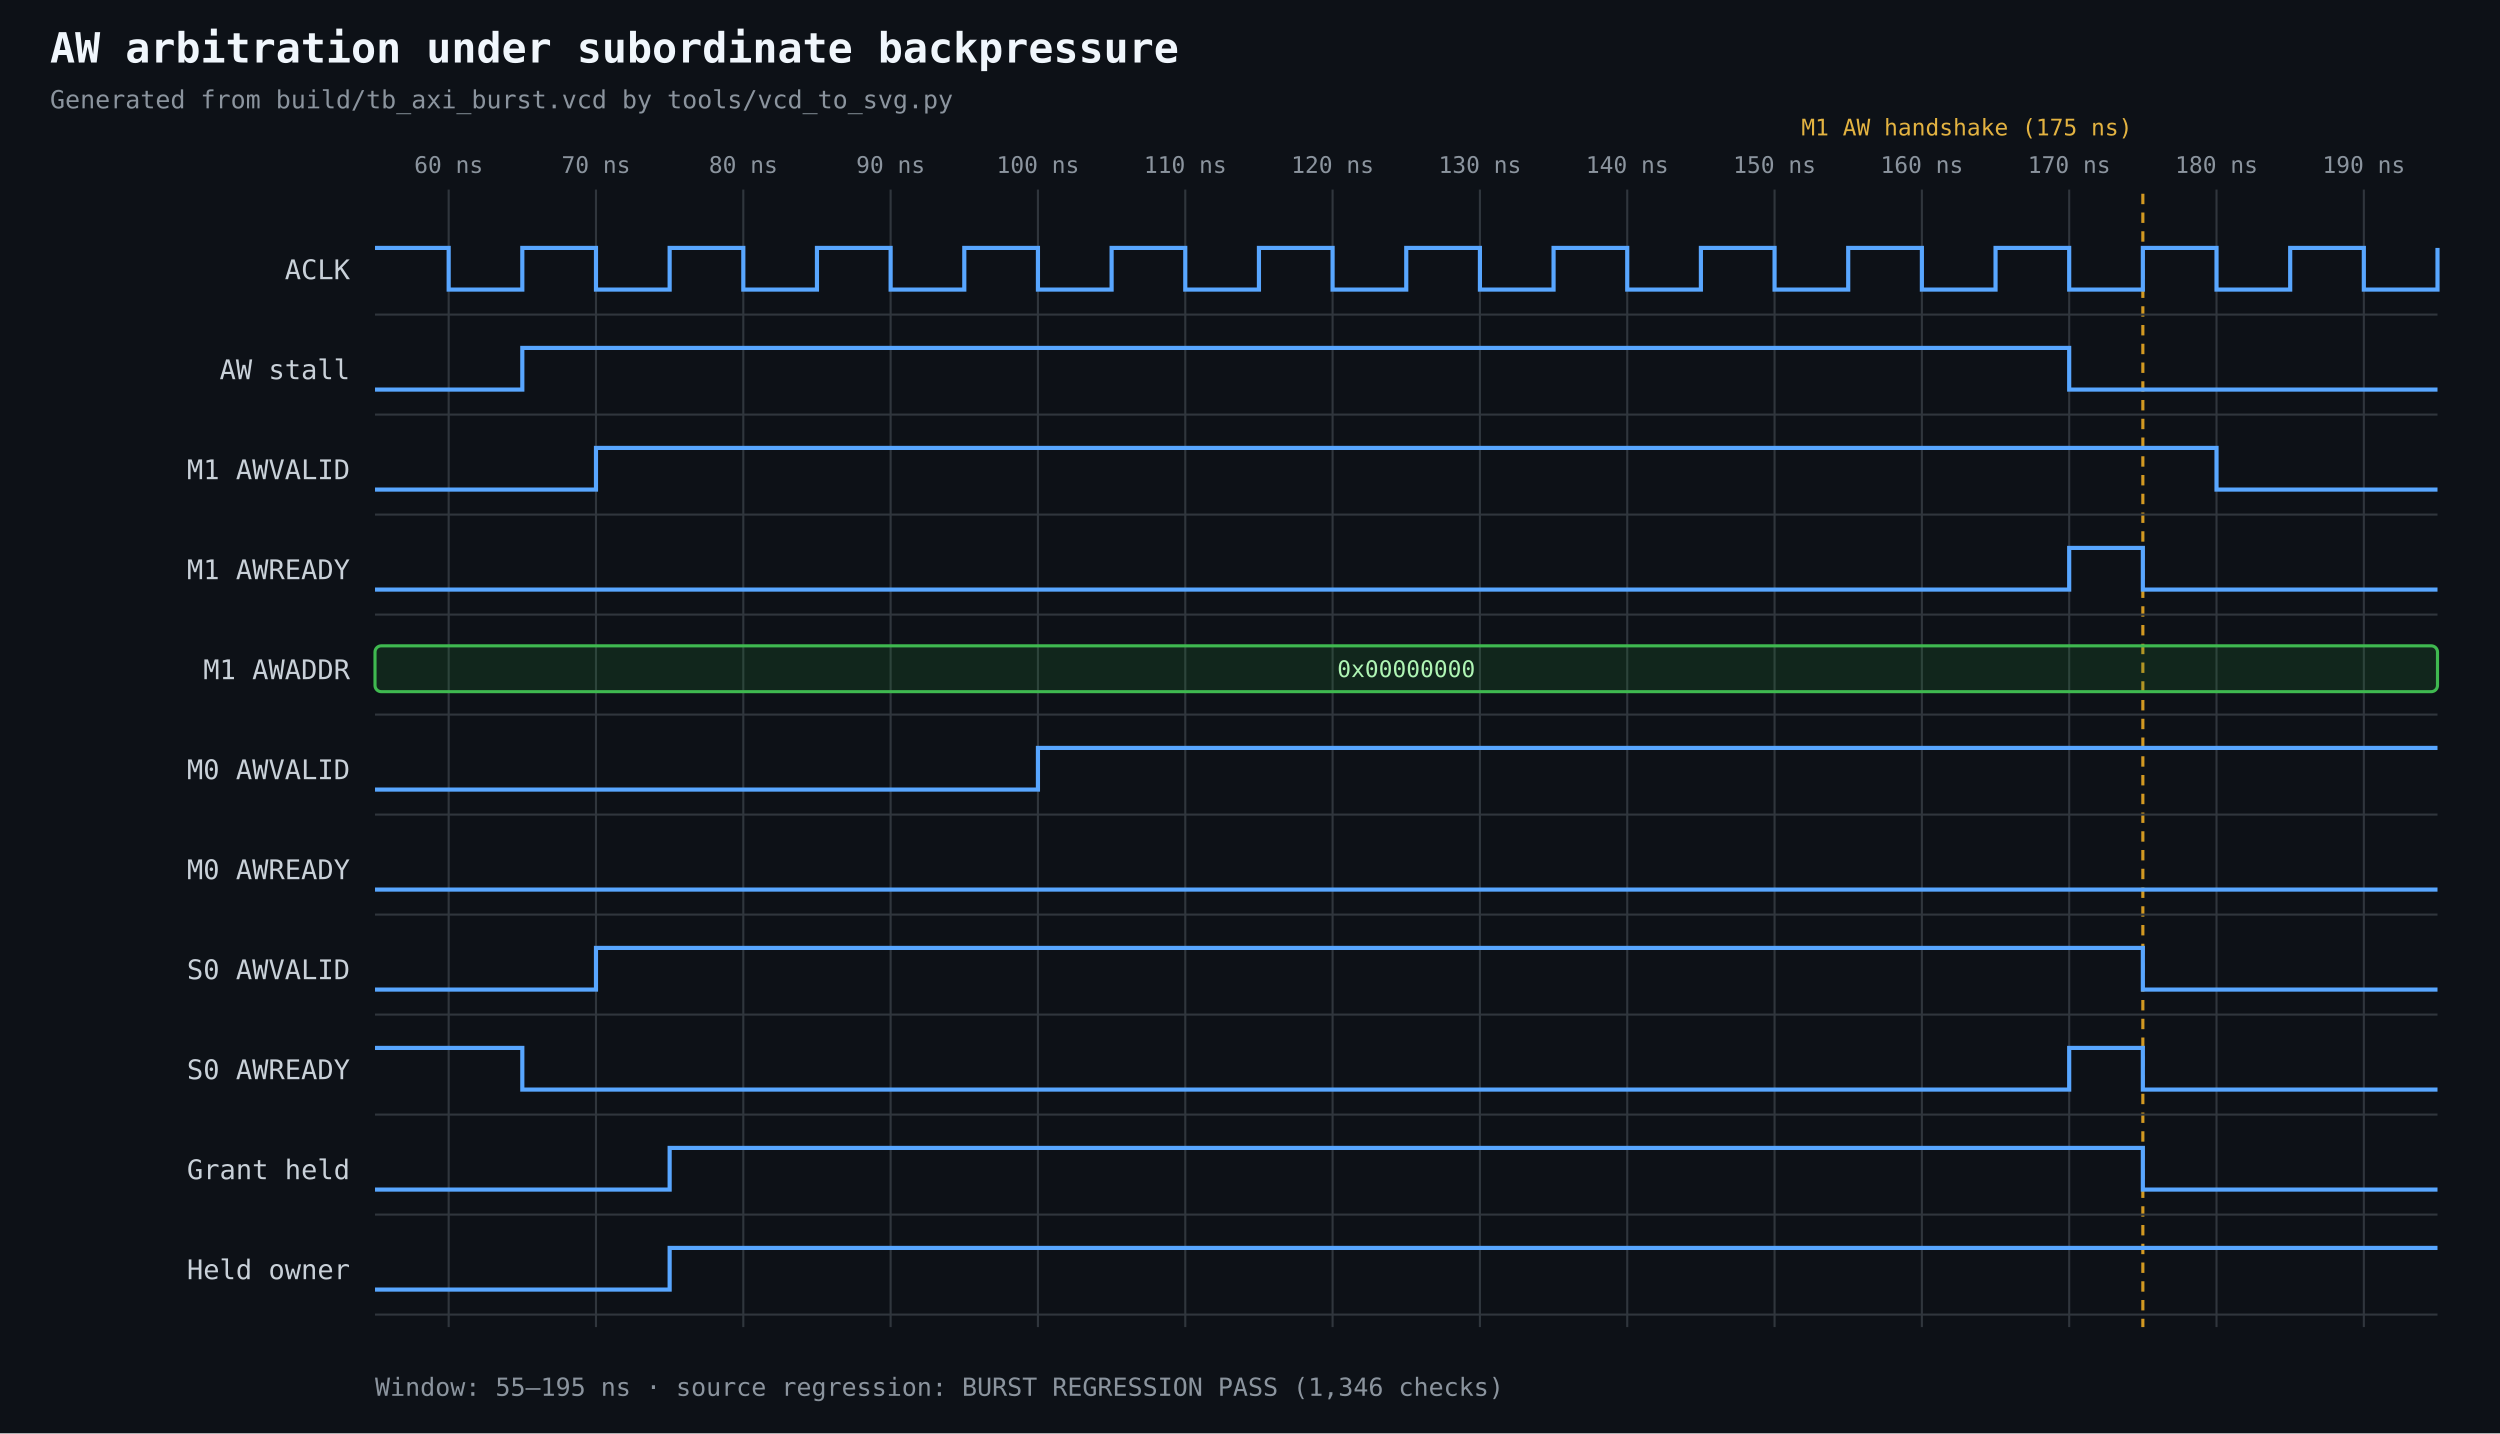
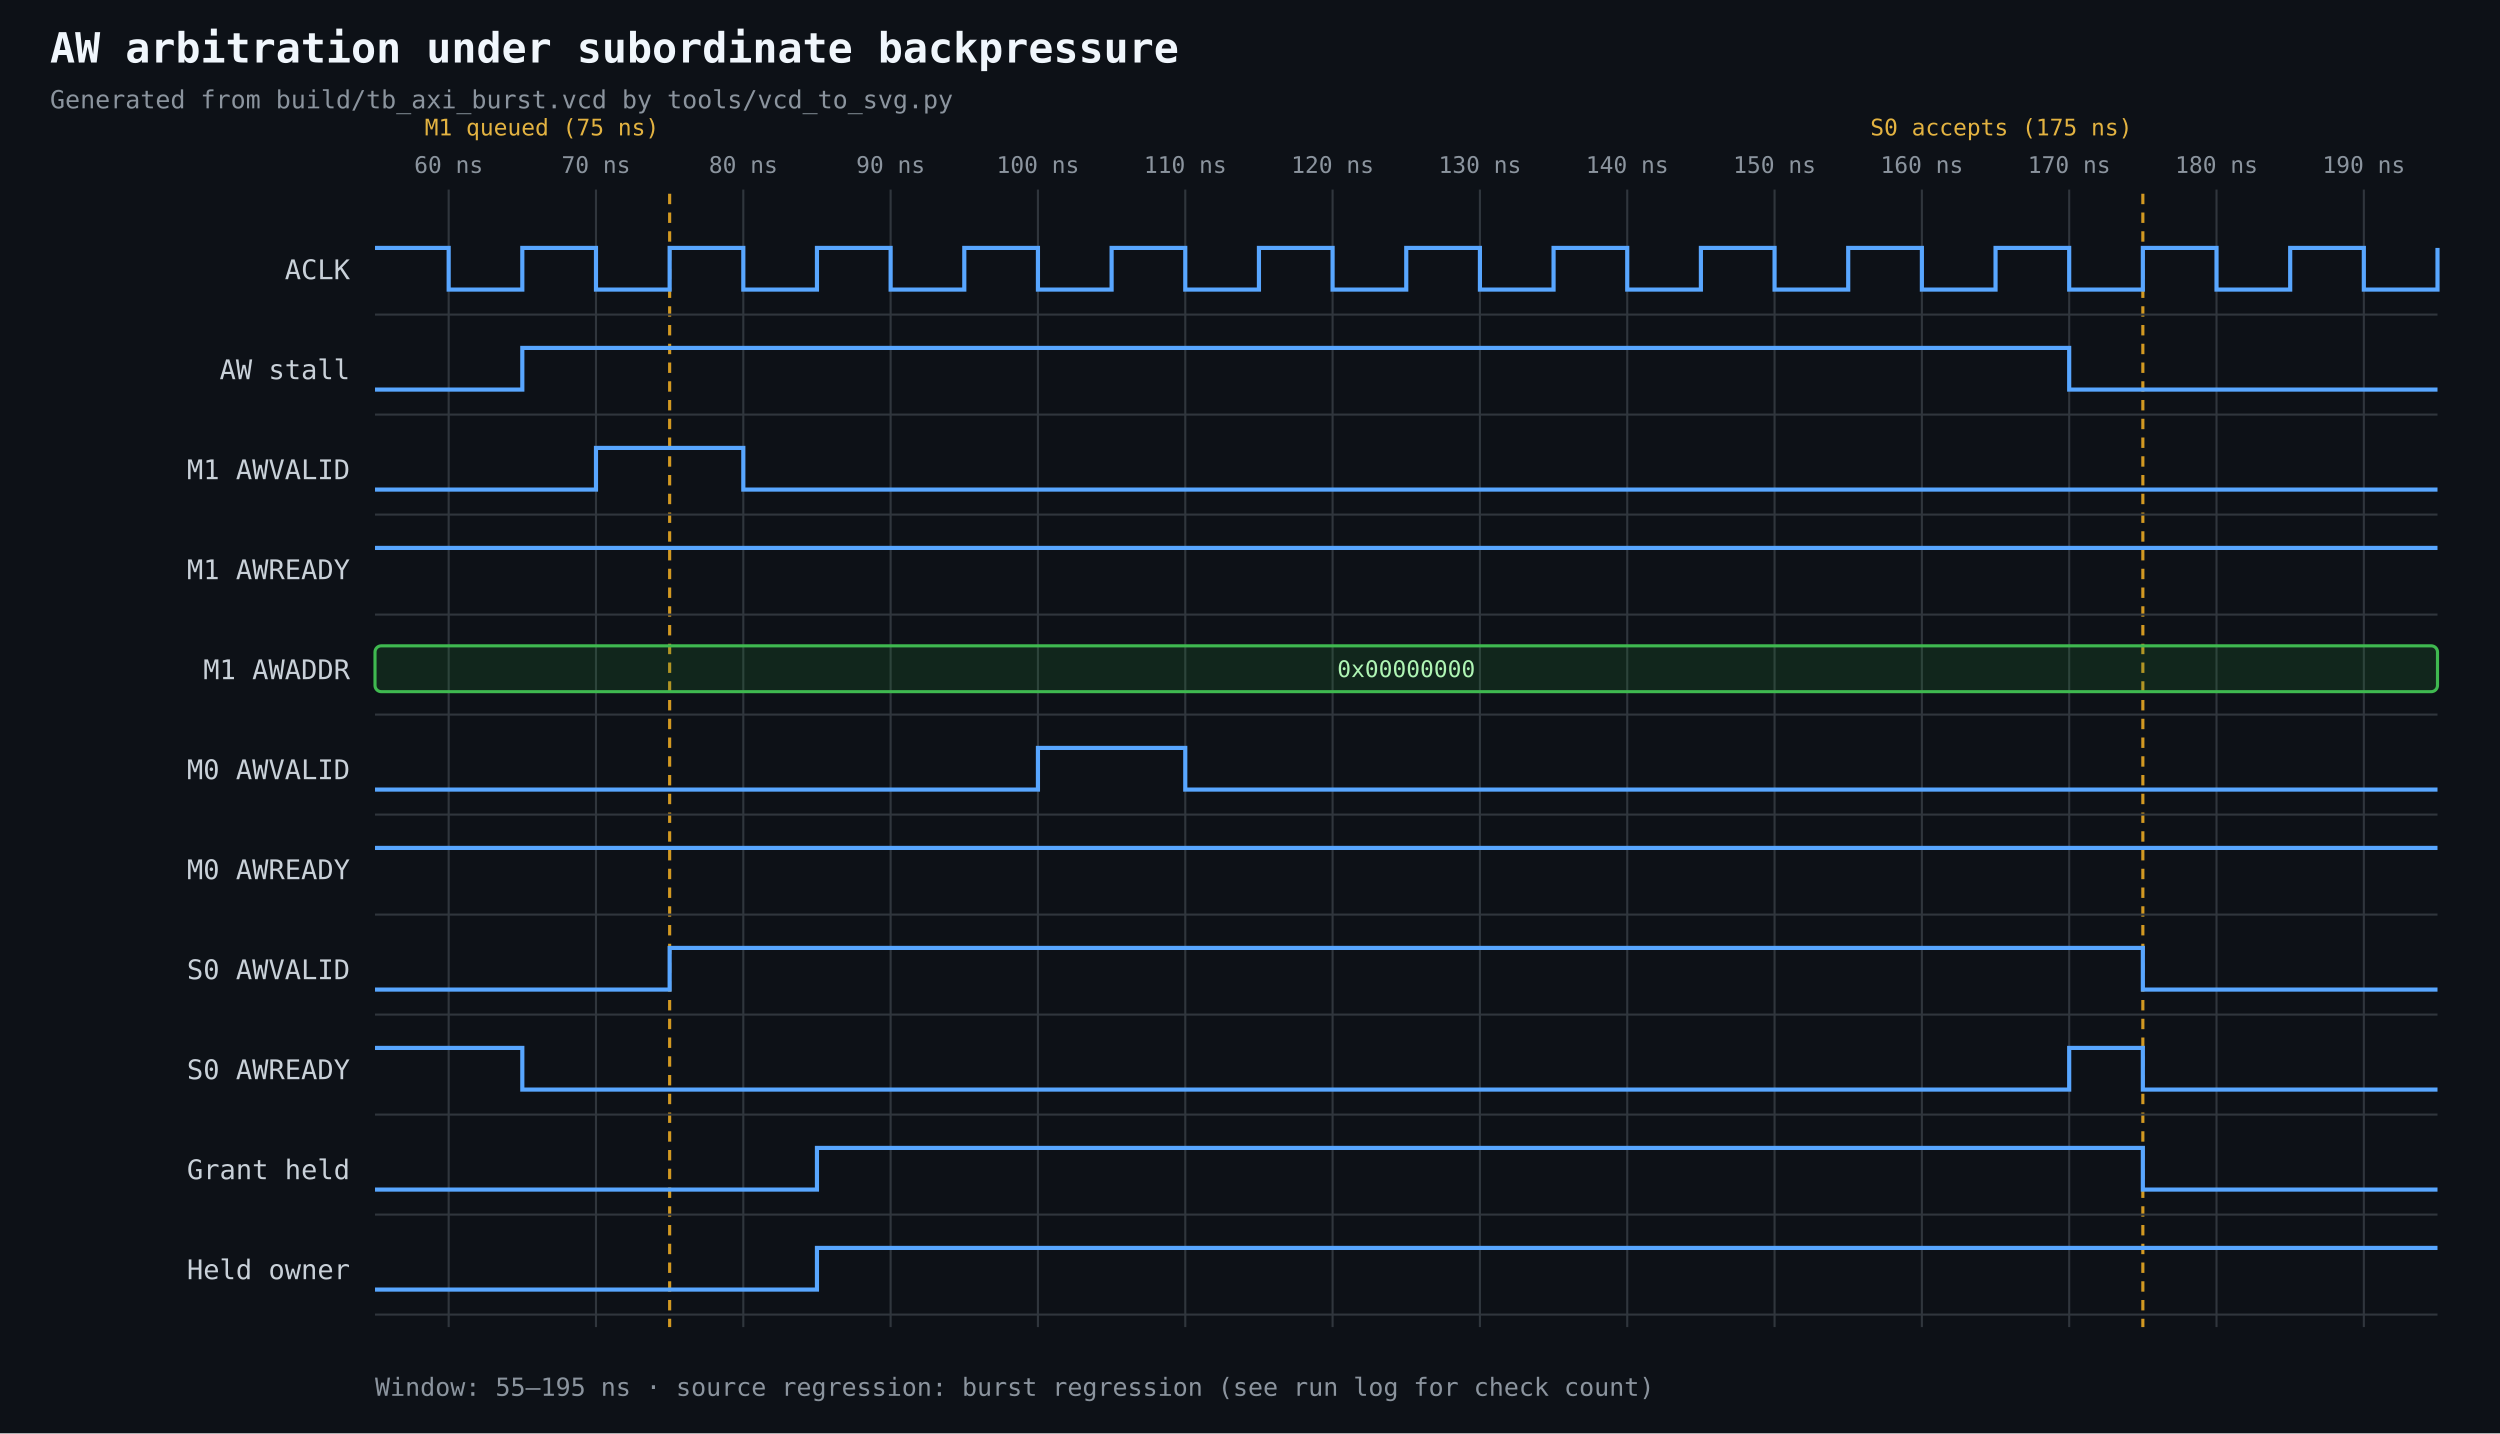
<svg xmlns="http://www.w3.org/2000/svg" width="1200" height="688" viewBox="0 0 1200 688" role="img" aria-labelledby="title desc">
  <rect width="100%" height="100%" fill="#0d1117" />
  <style>text{font-family:ui-monospace,SFMono-Regular,Menlo,monospace}.title{fill:#f0f6fc;font-size:20px;font-weight:700}.sub{fill:#8b949e;font-size:12px}.label{fill:#c9d1d9;font-size:13px}.tick{fill:#8b949e;font-size:11px}.digital{fill:none;stroke:#58a6ff;stroke-width:2}.bus{fill:#238636;fill-opacity:.18;stroke:#3fb950;stroke-width:1.5}.busText{fill:#aff5b4;font-size:11px}.grid{stroke:#30363d;stroke-width:1}.event{stroke:#d29922;stroke-width:1.5;stroke-dasharray:5 4}.eventText{fill:#e3b341;font-size:11px}</style>
  <text class="title" x="24" y="30">AW arbitration under subordinate backpressure</text>
  <text class="sub" x="24" y="52">Generated from build/tb_axi_burst.vcd by tools/vcd_to_svg.py</text>
  <line class="grid" x1="215.36" y1="91" x2="215.36" y2="637" />
  <text class="tick" x="215.36" y="83" text-anchor="middle">60 ns</text>
  <line class="grid" x1="286.07" y1="91" x2="286.07" y2="637" />
  <text class="tick" x="286.07" y="83" text-anchor="middle">70 ns</text>
  <line class="grid" x1="356.79" y1="91" x2="356.79" y2="637" />
  <text class="tick" x="356.79" y="83" text-anchor="middle">80 ns</text>
  <line class="grid" x1="427.50" y1="91" x2="427.50" y2="637" />
  <text class="tick" x="427.50" y="83" text-anchor="middle">90 ns</text>
  <line class="grid" x1="498.21" y1="91" x2="498.21" y2="637" />
  <text class="tick" x="498.21" y="83" text-anchor="middle">100 ns</text>
  <line class="grid" x1="568.93" y1="91" x2="568.93" y2="637" />
  <text class="tick" x="568.93" y="83" text-anchor="middle">110 ns</text>
  <line class="grid" x1="639.64" y1="91" x2="639.64" y2="637" />
  <text class="tick" x="639.64" y="83" text-anchor="middle">120 ns</text>
  <line class="grid" x1="710.36" y1="91" x2="710.36" y2="637" />
  <text class="tick" x="710.36" y="83" text-anchor="middle">130 ns</text>
  <line class="grid" x1="781.07" y1="91" x2="781.07" y2="637" />
  <text class="tick" x="781.07" y="83" text-anchor="middle">140 ns</text>
  <line class="grid" x1="851.79" y1="91" x2="851.79" y2="637" />
  <text class="tick" x="851.79" y="83" text-anchor="middle">150 ns</text>
  <line class="grid" x1="922.50" y1="91" x2="922.50" y2="637" />
  <text class="tick" x="922.50" y="83" text-anchor="middle">160 ns</text>
  <line class="grid" x1="993.21" y1="91" x2="993.21" y2="637" />
  <text class="tick" x="993.21" y="83" text-anchor="middle">170 ns</text>
  <line class="grid" x1="1063.93" y1="91" x2="1063.93" y2="637" />
  <text class="tick" x="1063.93" y="83" text-anchor="middle">180 ns</text>
  <line class="grid" x1="1134.64" y1="91" x2="1134.64" y2="637" />
  <text class="tick" x="1134.64" y="83" text-anchor="middle">190 ns</text>
+   <line class="event" x1="321.43" y1="93" x2="321.43" y2="637" />
+   <text class="eventText" x="316.43" y="65" text-anchor="end">M1 queued (75 ns)</text>
  <line class="event" x1="1028.57" y1="93" x2="1028.57" y2="637" />
-   <text class="eventText" x="1023.57" y="65" text-anchor="end">M1 AW handshake (175 ns)</text>
+   <text class="eventText" x="1023.57" y="65" text-anchor="end">S0 accepts (175 ns)</text>
  <text class="label" x="168" y="134.00" text-anchor="end">ACLK</text>
  <line class="grid" x1="180" y1="151" x2="1170" y2="151" />
  <polyline class="digital" points="180.00,119.00 215.36,119.00 215.36,139.00 250.71,139.00 250.71,119.00 286.07,119.00 286.07,139.00 321.43,139.00 321.43,119.00 356.79,119.00 356.79,139.00 392.14,139.00 392.14,119.00 427.50,119.00 427.50,139.00 462.86,139.00 462.86,119.00 498.21,119.00 498.21,139.00 533.57,139.00 533.57,119.00 568.93,119.00 568.93,139.00 604.29,139.00 604.29,119.00 639.64,119.00 639.64,139.00 675.00,139.00 675.00,119.00 710.36,119.00 710.36,139.00 745.71,139.00 745.71,119.00 781.07,119.00 781.07,139.00 816.43,139.00 816.43,119.00 851.79,119.00 851.79,139.00 887.14,139.00 887.14,119.00 922.50,119.00 922.50,139.00 957.86,139.00 957.86,119.00 993.21,119.00 993.21,139.00 1028.57,139.00 1028.57,119.00 1063.93,119.00 1063.93,139.00 1099.29,139.00 1099.29,119.00 1134.64,119.00 1134.64,139.00 1170.00,139.00 1170.00,119.00 1170.00,119.00" />
  <text class="label" x="168" y="182.00" text-anchor="end">AW stall</text>
  <line class="grid" x1="180" y1="199" x2="1170" y2="199" />
  <polyline class="digital" points="180.00,187.00 250.71,187.00 250.71,167.00 993.21,167.00 993.21,187.00 1170.00,187.00" />
  <text class="label" x="168" y="230.00" text-anchor="end">M1 AWVALID</text>
  <line class="grid" x1="180" y1="247" x2="1170" y2="247" />
-   <polyline class="digital" points="180.00,235.00 286.07,235.00 286.07,215.00 1063.93,215.00 1063.93,235.00 1170.00,235.00" />
+   <polyline class="digital" points="180.00,235.00 286.07,235.00 286.07,215.00 356.79,215.00 356.79,235.00 1170.00,235.00" />
  <text class="label" x="168" y="278.00" text-anchor="end">M1 AWREADY</text>
  <line class="grid" x1="180" y1="295" x2="1170" y2="295" />
-   <polyline class="digital" points="180.00,283.00 993.21,283.00 993.21,263.00 1028.57,263.00 1028.57,283.00 1170.00,283.00" />
+   <polyline class="digital" points="180.00,263.00 1170.00,263.00" />
  <text class="label" x="168" y="326.00" text-anchor="end">M1 AWADDR</text>
  <line class="grid" x1="180" y1="343" x2="1170" y2="343" />
  <rect class="bus" x="180.00" y="310.00" width="990.00" height="22" rx="3" />
  <text class="busText" x="675.00" y="325.00" text-anchor="middle">0x00000000</text>
  <text class="label" x="168" y="374.00" text-anchor="end">M0 AWVALID</text>
  <line class="grid" x1="180" y1="391" x2="1170" y2="391" />
-   <polyline class="digital" points="180.00,379.00 498.21,379.00 498.21,359.00 1170.00,359.00" />
+   <polyline class="digital" points="180.00,379.00 498.21,379.00 498.21,359.00 568.93,359.00 568.93,379.00 1170.00,379.00" />
  <text class="label" x="168" y="422.00" text-anchor="end">M0 AWREADY</text>
  <line class="grid" x1="180" y1="439" x2="1170" y2="439" />
-   <polyline class="digital" points="180.00,427.00 1170.00,427.00" />
+   <polyline class="digital" points="180.00,407.00 1170.00,407.00" />
  <text class="label" x="168" y="470.00" text-anchor="end">S0 AWVALID</text>
  <line class="grid" x1="180" y1="487" x2="1170" y2="487" />
-   <polyline class="digital" points="180.00,475.00 286.07,475.00 286.07,455.00 1028.57,455.00 1028.57,475.00 1170.00,475.00" />
+   <polyline class="digital" points="180.00,475.00 321.43,475.00 321.43,455.00 1028.57,455.00 1028.57,475.00 1170.00,475.00" />
  <text class="label" x="168" y="518.00" text-anchor="end">S0 AWREADY</text>
  <line class="grid" x1="180" y1="535" x2="1170" y2="535" />
  <polyline class="digital" points="180.00,503.00 250.71,503.00 250.71,523.00 993.21,523.00 993.21,503.00 1028.57,503.00 1028.57,523.00 1170.00,523.00" />
  <text class="label" x="168" y="566.00" text-anchor="end">Grant held</text>
  <line class="grid" x1="180" y1="583" x2="1170" y2="583" />
-   <polyline class="digital" points="180.00,571.00 321.43,571.00 321.43,551.00 1028.57,551.00 1028.57,571.00 1170.00,571.00" />
+   <polyline class="digital" points="180.00,571.00 392.14,571.00 392.14,551.00 1028.57,551.00 1028.57,571.00 1170.00,571.00" />
  <text class="label" x="168" y="614.00" text-anchor="end">Held owner</text>
  <line class="grid" x1="180" y1="631" x2="1170" y2="631" />
-   <polyline class="digital" points="180.00,619.00 321.43,619.00 321.43,599.00 1170.00,599.00" />
-   <text class="sub" x="180" y="670">Window: 55–195 ns · source regression: BURST REGRESSION PASS (1,346 checks)</text>
+   <polyline class="digital" points="180.00,619.00 392.14,619.00 392.14,599.00 1170.00,599.00" />
+   <text class="sub" x="180" y="670">Window: 55–195 ns · source regression: burst regression (see run log for check count)</text>
</svg>
